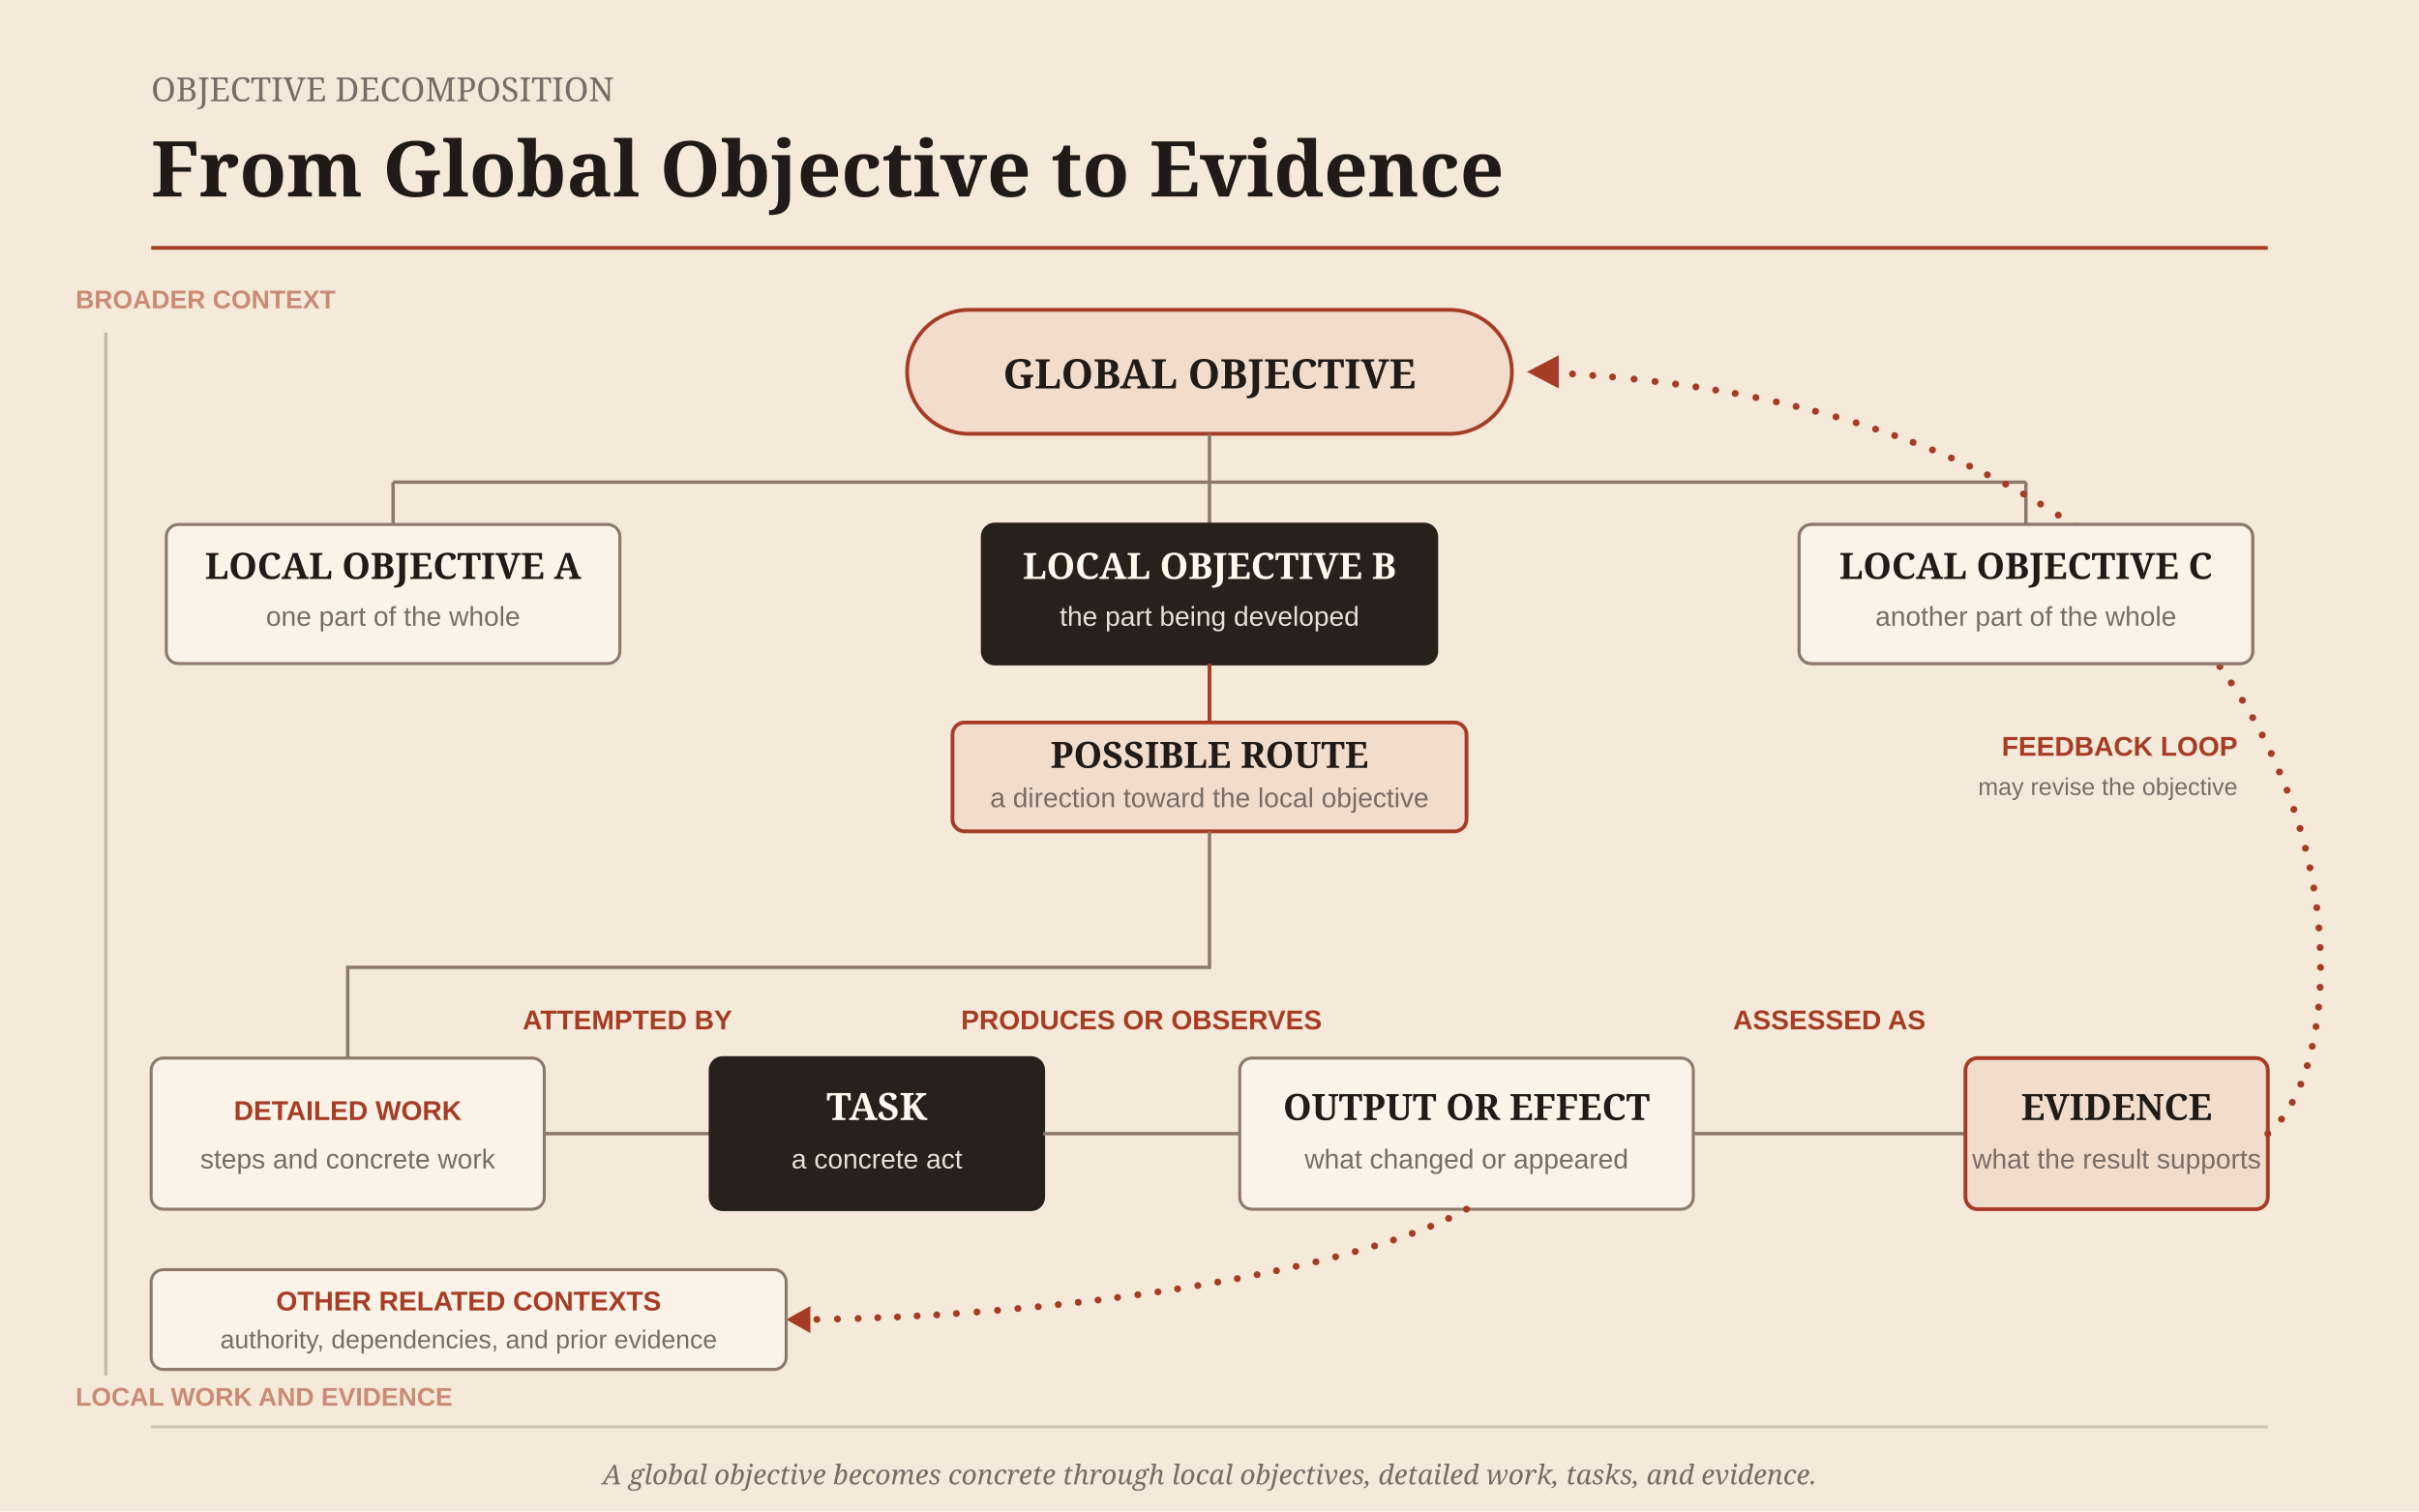
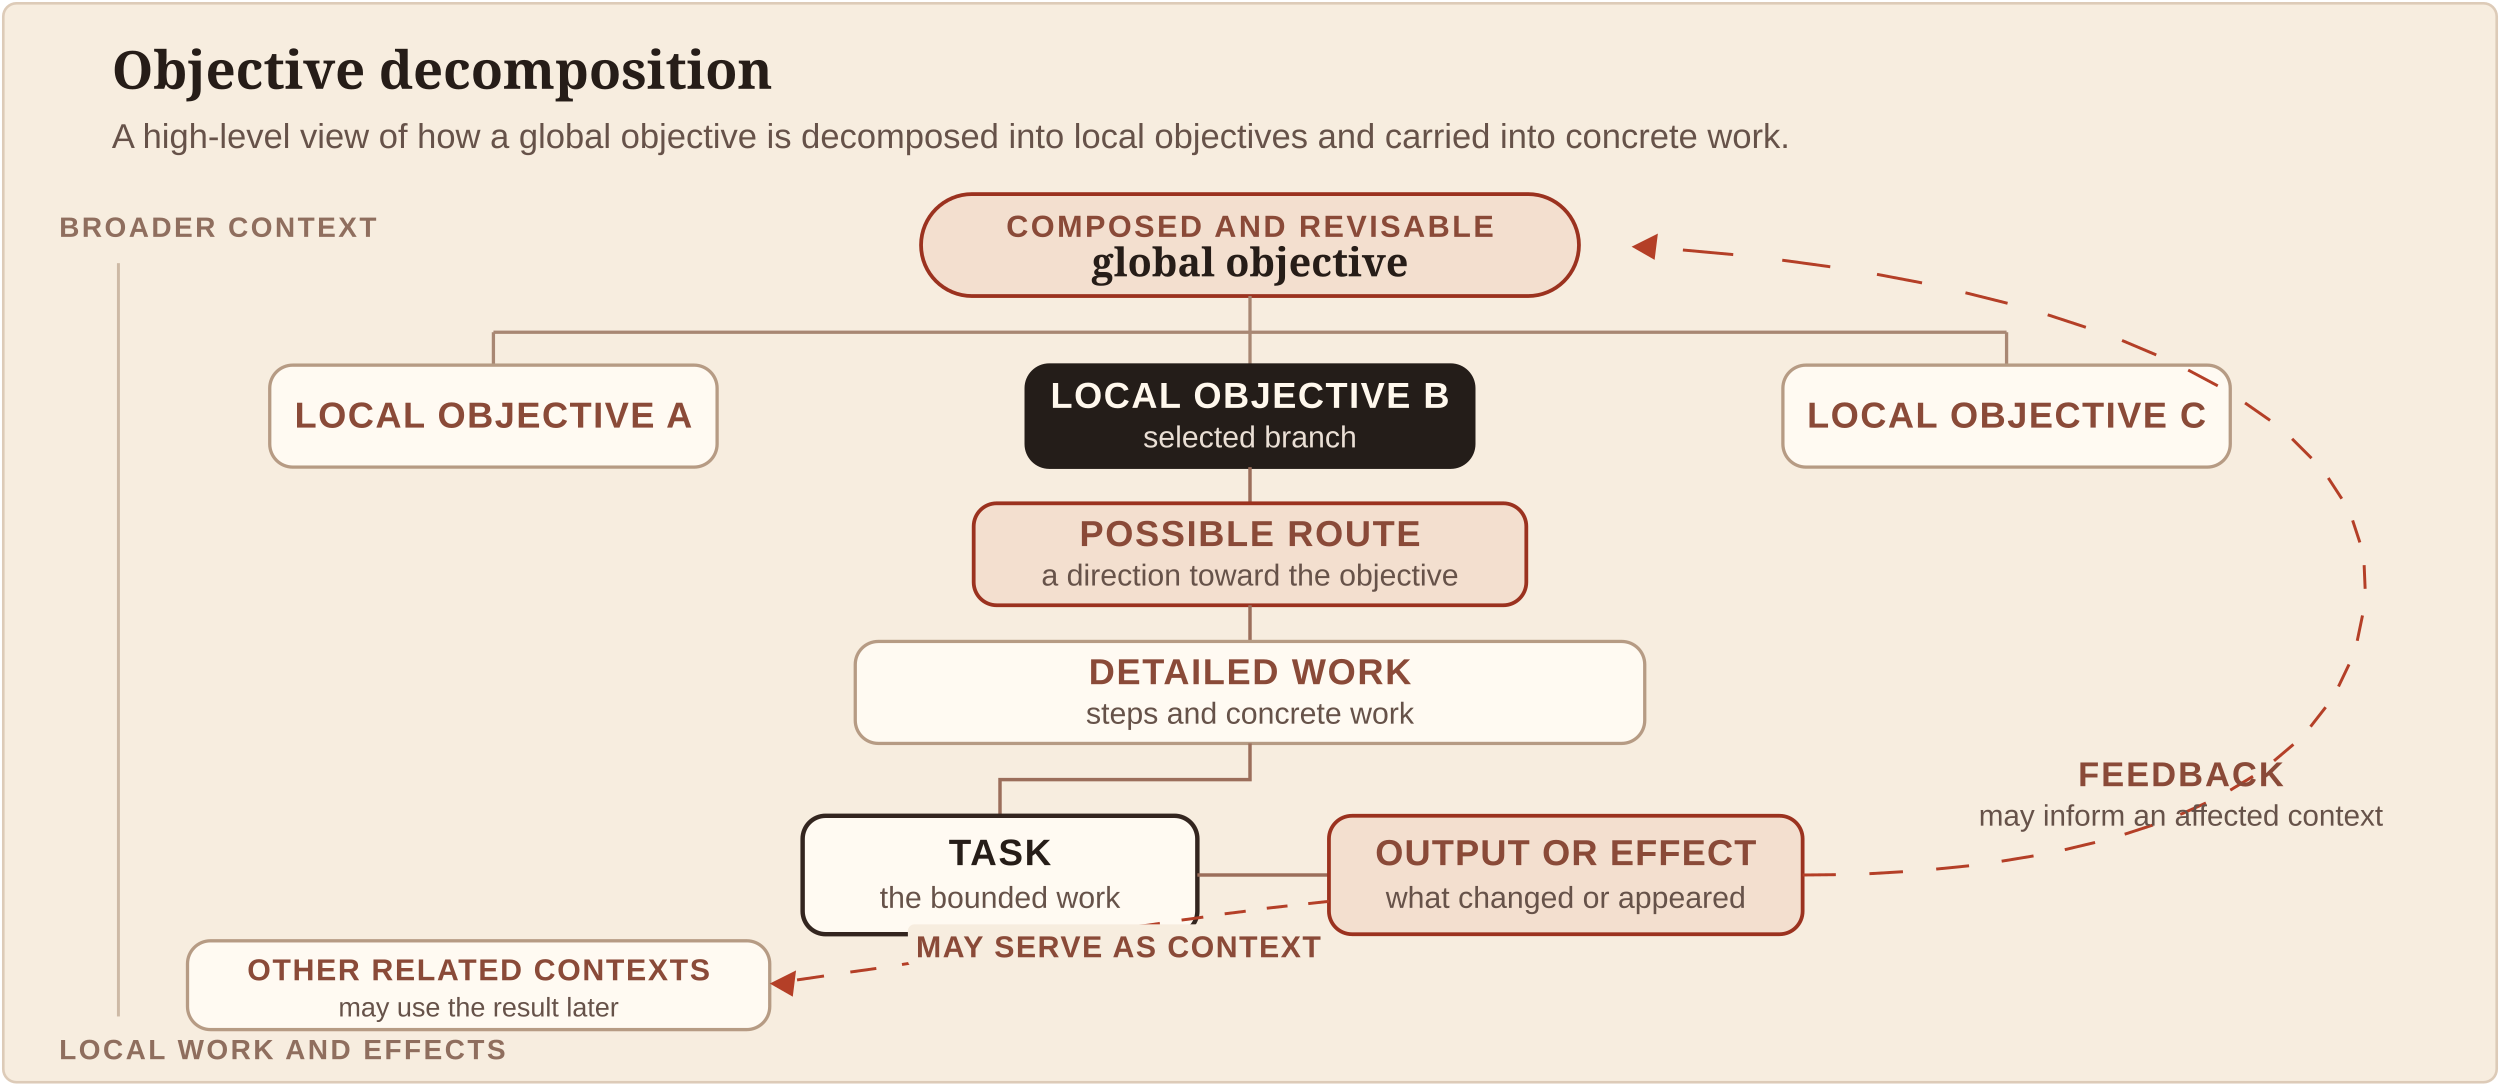
- <svg xmlns="http://www.w3.org/2000/svg" viewBox="0 0 1600 1000" width="1600" height="1000" role="img" aria-labelledby="objective-flow-title objective-flow-desc">
-   <rect width="1600" height="1000" fill="#f5ead9" />
-   <text x="100" y="67" fill="#786d66" font-family="Georgia, serif" font-size="22">OBJECTIVE DECOMPOSITION</text>
-   <text x="100" y="130" fill="#211b17" font-family="Georgia, serif" font-size="51" font-weight="700">From Global Objective to Evidence</text>
-   <path d="M100 164H1500" fill="none" stroke="#a63c25" stroke-width="2.5" />
-   <text x="50" y="204" fill="#a63c25" font-family="Arial, sans-serif" font-size="17" font-weight="700" opacity="0.55">BROADER CONTEXT</text>
-   <path d="M70 220V910" fill="none" stroke="#8d796c" stroke-width="2.25" opacity="0.45" />
-   <text x="50" y="930" fill="#a63c25" font-family="Arial, sans-serif" font-size="17" font-weight="700" opacity="0.55">LOCAL WORK AND EVIDENCE</text>
-   <rect x="600" y="205" width="400" height="82" rx="41" fill="#f2dccb" stroke="#a63c25" stroke-width="2.5" />
-   <text x="800" y="257" text-anchor="middle" fill="#211b17" font-family="Georgia, serif" font-size="27" font-weight="700">GLOBAL OBJECTIVE</text>
-   <path d="M800 287V319M260 319H1340M260 319V347M800 319V347M1340 319V347" fill="none" stroke="#8d796c" stroke-width="2.25" />
-   <rect x="110" y="347" width="300" height="92" rx="8" fill="#fbf3e7" stroke="#8d796c" stroke-width="2" />
-   <text x="260" y="383" text-anchor="middle" fill="#211b17" font-family="Georgia, serif" font-size="24" font-weight="700">LOCAL OBJECTIVE A</text>
-   <text x="260" y="414" text-anchor="middle" fill="#786d66" font-family="Arial, sans-serif" font-size="18">one part of the whole</text>
-   <rect x="650" y="347" width="300" height="92" rx="8" fill="#28201b" stroke="#28201b" stroke-width="2.5" />
-   <text x="800" y="383" text-anchor="middle" fill="#fff8ed" font-family="Georgia, serif" font-size="24" font-weight="700">LOCAL OBJECTIVE B</text>
-   <text x="800" y="414" text-anchor="middle" fill="#eadfd5" font-family="Arial, sans-serif" font-size="18">the part being developed</text>
-   <rect x="1190" y="347" width="300" height="92" rx="8" fill="#fbf3e7" stroke="#8d796c" stroke-width="2" />
-   <text x="1340" y="383" text-anchor="middle" fill="#211b17" font-family="Georgia, serif" font-size="24" font-weight="700">LOCAL OBJECTIVE C</text>
-   <text x="1340" y="414" text-anchor="middle" fill="#786d66" font-family="Arial, sans-serif" font-size="18">another part of the whole</text>
-   <path d="M800 439V478" fill="none" stroke="#a63c25" stroke-width="2.5" />
-   <rect x="630" y="478" width="340" height="72" rx="8" fill="#f2dccb" stroke="#a63c25" stroke-width="2.5" />
-   <text x="800" y="508" text-anchor="middle" fill="#211b17" font-family="Georgia, serif" font-size="24" font-weight="700">POSSIBLE ROUTE</text>
-   <text x="800" y="534" text-anchor="middle" fill="#786d66" font-family="Arial, sans-serif" font-size="18">a direction toward the local objective</text>
-   <path d="M800 550V640H230V700" fill="none" stroke="#8d796c" stroke-width="2.25" />
-   <rect x="100" y="700" width="260" height="100" rx="8" fill="#fbf3e7" stroke="#8d796c" stroke-width="2" />
-   <text x="230" y="741" text-anchor="middle" fill="#a63c25" font-family="Arial, sans-serif" font-size="18" font-weight="700">DETAILED WORK</text>
-   <text x="230" y="773" text-anchor="middle" fill="#786d66" font-family="Arial, sans-serif" font-size="18">steps and concrete work</text>
-   <text x="415" y="681" text-anchor="middle" fill="#a63c25" font-family="Arial, sans-serif" font-size="18" font-weight="700">ATTEMPTED BY</text>
-   <path d="M360 750H470" fill="none" stroke="#8d796c" stroke-width="2.25" />
-   <rect x="470" y="700" width="220" height="100" rx="8" fill="#28201b" stroke="#28201b" stroke-width="2.5" />
-   <text x="580" y="741" text-anchor="middle" fill="#fff8ed" font-family="Georgia, serif" font-size="25" font-weight="700">TASK</text>
-   <text x="580" y="773" text-anchor="middle" fill="#eadfd5" font-family="Arial, sans-serif" font-size="18">a concrete act</text>
-   <text x="755" y="681" text-anchor="middle" fill="#a63c25" font-family="Arial, sans-serif" font-size="18" font-weight="700">PRODUCES OR OBSERVES</text>
-   <path d="M690 750H820" fill="none" stroke="#8d796c" stroke-width="2.25" />
-   <rect x="820" y="700" width="300" height="100" rx="8" fill="#fbf3e7" stroke="#8d796c" stroke-width="2" />
-   <text x="970" y="741" text-anchor="middle" fill="#211b17" font-family="Georgia, serif" font-size="24" font-weight="700">OUTPUT OR EFFECT</text>
-   <text x="970" y="773" text-anchor="middle" fill="#786d66" font-family="Arial, sans-serif" font-size="18">what changed or appeared</text>
-   <text x="1210" y="681" text-anchor="middle" fill="#a63c25" font-family="Arial, sans-serif" font-size="18" font-weight="700">ASSESSED AS</text>
-   <path d="M1120 750H1300" fill="none" stroke="#8d796c" stroke-width="2.25" />
-   <rect x="1300" y="700" width="200" height="100" rx="8" fill="#f2dccb" stroke="#a63c25" stroke-width="2.5" />
-   <text x="1400" y="741" text-anchor="middle" fill="#211b17" font-family="Georgia, serif" font-size="24" font-weight="700">EVIDENCE</text>
-   <text x="1400" y="773" text-anchor="middle" fill="#786d66" font-family="Arial, sans-serif" font-size="18">what the result supports</text>
-   <g fill="#a63c25" aria-label="Dotted connection to other related contexts">
-     <circle cx="970.0" cy="800.0" r="2.3" />
-     <circle cx="958.2" cy="806.1" r="2.3" />
-     <circle cx="946.3" cy="811.3" r="2.3" />
-     <circle cx="934.1" cy="816.0" r="2.3" />
-     <circle cx="921.7" cy="820.4" r="2.3" />
-     <circle cx="909.2" cy="824.3" r="2.3" />
-     <circle cx="896.4" cy="828.0" r="2.3" />
-     <circle cx="883.4" cy="831.5" r="2.3" />
-     <circle cx="870.4" cy="834.8" r="2.3" />
-     <circle cx="857.3" cy="837.8" r="2.3" />
-     <circle cx="844.3" cy="840.7" r="2.3" />
-     <circle cx="831.5" cy="843.3" r="2.3" />
-     <circle cx="818.4" cy="845.9" r="2.3" />
-     <circle cx="805.5" cy="848.2" r="2.3" />
-     <circle cx="792.3" cy="850.5" r="2.3" />
-     <circle cx="778.9" cy="852.7" r="2.3" />
-     <circle cx="765.9" cy="854.7" r="2.3" />
-     <circle cx="752.6" cy="856.6" r="2.3" />
-     <circle cx="739.2" cy="858.4" r="2.3" />
-     <circle cx="726.3" cy="860.1" r="2.3" />
-     <circle cx="713.2" cy="861.6" r="2.3" />
-     <circle cx="700.0" cy="863.1" r="2.3" />
-     <circle cx="686.7" cy="864.5" r="2.3" />
-     <circle cx="673.3" cy="865.7" r="2.3" />
-     <circle cx="659.8" cy="866.9" r="2.3" />
-     <circle cx="646.2" cy="868.0" r="2.3" />
-     <circle cx="632.6" cy="869.0" r="2.3" />
-     <circle cx="619.6" cy="869.9" r="2.3" />
-     <circle cx="606.6" cy="870.6" r="2.3" />
-     <circle cx="593.6" cy="871.3" r="2.3" />
-     <circle cx="580.6" cy="871.8" r="2.3" />
-     <circle cx="567.6" cy="872.3" r="2.3" />
-     <circle cx="553.9" cy="872.6" r="2.3" />
-     <circle cx="540.3" cy="872.9" r="2.3" />
-     <circle cx="526.8" cy="873.0" r="2.3" />
-   </g>
-   <path d="M520 873L536 864L536 882Z" fill="#a63c25" />
-   <rect x="100" y="840" width="420" height="66" rx="8" fill="#fbf3e7" stroke="#8d796c" stroke-width="2" />
-   <text x="310" y="867" text-anchor="middle" fill="#a63c25" font-family="Arial, sans-serif" font-size="18" font-weight="700">OTHER RELATED CONTEXTS</text>
-   <text x="310" y="892" text-anchor="middle" fill="#786d66" font-family="Arial, sans-serif" font-size="17">authority, dependencies, and prior evidence</text>
-   <g fill="#a63c25" aria-label="Dotted feedback loop">
-     <circle cx="1500.0" cy="750.0" r="2.3" />
-     <circle cx="1509.1" cy="740.4" r="2.3" />
-     <circle cx="1516.2" cy="729.3" r="2.3" />
-     <circle cx="1521.8" cy="717.3" r="2.3" />
-     <circle cx="1526.1" cy="705.0" r="2.3" />
-     <circle cx="1529.4" cy="692.2" r="2.3" />
-     <circle cx="1531.9" cy="679.2" r="2.3" />
-     <circle cx="1533.6" cy="666.3" r="2.3" />
-     <circle cx="1534.6" cy="653.2" r="2.3" />
-     <circle cx="1534.9" cy="640.0" r="2.3" />
-     <circle cx="1534.6" cy="626.9" r="2.3" />
-     <circle cx="1533.8" cy="613.9" r="2.3" />
-     <circle cx="1532.4" cy="600.5" r="2.3" />
-     <circle cx="1530.4" cy="587.5" r="2.3" />
-     <circle cx="1527.9" cy="574.1" r="2.3" />
-     <circle cx="1524.9" cy="561.2" r="2.3" />
-     <circle cx="1521.3" cy="548.1" r="2.3" />
-     <circle cx="1517.2" cy="535.5" r="2.3" />
-     <circle cx="1512.7" cy="522.8" r="2.3" />
-     <circle cx="1507.7" cy="510.7" r="2.3" />
-     <circle cx="1502.3" cy="498.5" r="2.3" />
-     <circle cx="1496.3" cy="486.3" r="2.3" />
-     <circle cx="1490.0" cy="474.8" r="2.3" />
-     <circle cx="1483.2" cy="463.3" r="2.3" />
-     <circle cx="1475.8" cy="451.8" r="2.3" />
-     <circle cx="1468.3" cy="441.0" r="2.3" />
-     <circle cx="1460.3" cy="430.4" r="2.3" />
-     <circle cx="1451.7" cy="419.8" r="2.3" />
-     <circle cx="1443.1" cy="409.9" r="2.3" />
-     <circle cx="1434.0" cy="400.2" r="2.3" />
-     <circle cx="1424.4" cy="390.6" r="2.3" />
-     <circle cx="1414.8" cy="381.7" r="2.3" />
-     <circle cx="1404.8" cy="372.9" r="2.3" />
-     <circle cx="1394.3" cy="364.4" r="2.3" />
-     <circle cx="1383.3" cy="356.0" r="2.3" />
-     <circle cx="1372.6" cy="348.3" r="2.3" />
-     <circle cx="1361.4" cy="340.8" r="2.3" />
-     <circle cx="1349.7" cy="333.5" r="2.3" />
-     <circle cx="1338.4" cy="326.8" r="2.3" />
-     <circle cx="1326.6" cy="320.3" r="2.3" />
-     <circle cx="1314.5" cy="314.1" r="2.3" />
-     <circle cx="1302.8" cy="308.4" r="2.3" />
-     <circle cx="1290.7" cy="303.0" r="2.3" />
-     <circle cx="1278.2" cy="297.7" r="2.3" />
-     <circle cx="1265.4" cy="292.7" r="2.3" />
-     <circle cx="1253.2" cy="288.2" r="2.3" />
-     <circle cx="1240.6" cy="283.9" r="2.3" />
-     <circle cx="1227.7" cy="279.7" r="2.3" />
-     <circle cx="1214.4" cy="275.8" r="2.3" />
-     <circle cx="1200.8" cy="272.1" r="2.3" />
-     <circle cx="1188.0" cy="268.9" r="2.3" />
-     <circle cx="1174.9" cy="265.9" r="2.3" />
-     <circle cx="1161.4" cy="263.0" r="2.3" />
-     <circle cx="1147.7" cy="260.3" r="2.3" />
-     <circle cx="1134.8" cy="258.1" r="2.3" />
-     <circle cx="1121.7" cy="256.0" r="2.3" />
-     <circle cx="1108.3" cy="254.1" r="2.3" />
-     <circle cx="1094.7" cy="252.4" r="2.3" />
-     <circle cx="1080.8" cy="250.8" r="2.3" />
-     <circle cx="1066.6" cy="249.4" r="2.3" />
-     <circle cx="1053.5" cy="248.4" r="2.3" />
-     <circle cx="1040.1" cy="247.4" r="2.3" />
-   </g>
-   <path d="M1010 246L1031 235L1031 257Z" fill="#a63c25" />
-   <rect x="1190" y="347" width="300" height="92" rx="8" fill="#fbf3e7" stroke="#8d796c" stroke-width="2" aria-hidden="true" />
-   <text x="1340" y="383" text-anchor="middle" fill="#211b17" font-family="Georgia, serif" font-size="24" font-weight="700" aria-hidden="true">LOCAL OBJECTIVE C</text>
-   <text x="1340" y="414" text-anchor="middle" fill="#786d66" font-family="Arial, sans-serif" font-size="18" aria-hidden="true">another part of the whole</text>
-   <text x="1480" y="500" text-anchor="end" fill="#a63c25" font-family="Arial, sans-serif" font-size="18" font-weight="700">FEEDBACK LOOP</text>
-   <text x="1480" y="526" text-anchor="end" fill="#786d66" font-family="Arial, sans-serif" font-size="16">may revise the objective</text>
-   <path d="M100 944H1500" fill="none" stroke="#8d796c" stroke-width="2" opacity="0.35" />
-   <text x="800" y="982" text-anchor="middle" fill="#786d66" font-family="Georgia, serif" font-size="18" font-style="italic">A global objective becomes concrete through local objectives, detailed work, tasks, and evidence.</text>
+ <svg xmlns="http://www.w3.org/2000/svg" viewBox="0 0 760 330" width="760" height="330" role="img" aria-labelledby="objective-decomposition-title objective-decomposition-desc">
+   <defs>
+     <marker id="accent-arrow" viewBox="0 0 10 10" refX="9" refY="5" markerWidth="5.5" markerHeight="5.5" orient="auto">
+       <path d="M0 0L10 5L0 10z" fill="#b43f27" />
+     </marker>
+   </defs>
+   <rect x="1" y="1" width="758" height="328" rx="4" fill="#f7eddf" stroke="#ddcbb8" stroke-width="0.8" />
+   <text x="34" y="27" fill="#261d18" font-family="Georgia, serif" font-size="16" font-weight="700">Objective decomposition</text>
+   <text x="34" y="45" fill="#665249" font-family="Arial, sans-serif" font-size="10.5">A high-level view of how a global objective is decomposed into local objectives and carried into concrete work.</text>
+   <text x="18" y="72" fill="#8f6e5e" font-family="Arial, sans-serif" font-size="8.5" font-weight="700" letter-spacing="0.75">BROADER CONTEXT</text>
+   <path d="M36 80V309" fill="none" stroke="#cdb9a5" stroke-width="0.9" />
+   <text x="18" y="322" fill="#8f6e5e" font-family="Arial, sans-serif" font-size="8.5" font-weight="700" letter-spacing="0.75">LOCAL WORK AND EFFECTS</text>
+   <rect x="280" y="59" width="200" height="31" rx="15.5" fill="#f3dfcf" stroke="#9b321f" stroke-width="1.15" />
+   <text x="380" y="72" text-anchor="middle" fill="#8a4a38" font-family="Arial, sans-serif" font-size="9.3" font-weight="700" letter-spacing="0.75">COMPOSED AND REVISABLE</text>
+   <text x="380" y="84" text-anchor="middle" fill="#261d18" font-family="Georgia, serif" font-size="12" font-weight="700">global objective</text>
+   <path d="M380 90V101M150 101H610M150 101V111M380 101V111M610 101V111" fill="none" stroke="#a88773" stroke-width="1" />
+   <rect x="82" y="111" width="136" height="31" rx="7" fill="#fffaf2" stroke="#b69b84" stroke-width="1" />
+   <text x="150" y="130" text-anchor="middle" fill="#8a4a38" font-family="Arial, sans-serif" font-size="11" font-weight="700" letter-spacing="0.45">LOCAL OBJECTIVE A</text>
+   <rect x="312" y="111" width="136" height="31" rx="7" fill="#241d19" stroke="#241d19" stroke-width="1.1" />
+   <text x="380" y="124" text-anchor="middle" fill="#fff8ed" font-family="Arial, sans-serif" font-size="11" font-weight="700" letter-spacing="0.45">LOCAL OBJECTIVE B</text>
+   <text x="380" y="136" text-anchor="middle" fill="#eadfd5" font-family="Arial, sans-serif" font-size="9.2">selected branch</text>
+   <rect x="542" y="111" width="136" height="31" rx="7" fill="#fffaf2" stroke="#b69b84" stroke-width="1" />
+   <text x="610" y="130" text-anchor="middle" fill="#8a4a38" font-family="Arial, sans-serif" font-size="11" font-weight="700" letter-spacing="0.45">LOCAL OBJECTIVE C</text>
+   <path d="M380 142V153" fill="none" stroke="#9b6e5b" stroke-width="1.05" />
+   <rect x="296" y="153" width="168" height="31" rx="7" fill="#f3dfcf" stroke="#9b321f" stroke-width="1.15" />
+   <text x="380" y="166" text-anchor="middle" fill="#8a4a38" font-family="Arial, sans-serif" font-size="11" font-weight="700" letter-spacing="0.5">POSSIBLE ROUTE</text>
+   <text x="380" y="178" text-anchor="middle" fill="#665249" font-family="Arial, sans-serif" font-size="9.2">a direction toward the objective</text>
+   <path d="M380 184V195" fill="none" stroke="#9b6e5b" stroke-width="1.05" />
+   <rect x="260" y="195" width="240" height="31" rx="7" fill="#fffaf2" stroke="#b69b84" stroke-width="1" />
+   <text x="380" y="208" text-anchor="middle" fill="#8a4a38" font-family="Arial, sans-serif" font-size="11" font-weight="700" letter-spacing="0.5">DETAILED WORK</text>
+   <text x="380" y="220" text-anchor="middle" fill="#665249" font-family="Arial, sans-serif" font-size="9.2">steps and concrete work</text>
+   <path d="M380 226V237H304V248" fill="none" stroke="#9b6e5b" stroke-width="1.05" />
+   <rect x="244" y="248" width="120" height="36" rx="7" fill="#fffaf2" stroke="#33251f" stroke-width="1.35" />
+   <text x="304" y="263" text-anchor="middle" fill="#261d18" font-family="Arial, sans-serif" font-size="11.2" font-weight="700" letter-spacing="0.5">TASK</text>
+   <text x="304" y="276" text-anchor="middle" fill="#665249" font-family="Arial, sans-serif" font-size="9.2">the bounded work</text>
+   <path d="M364 266H404" fill="none" stroke="#9b6e5b" stroke-width="1.05" />
+   <rect x="404" y="248" width="144" height="36" rx="7" fill="#f3dfcf" stroke="#9b321f" stroke-width="1.15" />
+   <text x="476" y="263" text-anchor="middle" fill="#8a4a38" font-family="Arial, sans-serif" font-size="11" font-weight="700" letter-spacing="0.35">OUTPUT OR EFFECT</text>
+   <text x="476" y="276" text-anchor="middle" fill="#665249" font-family="Arial, sans-serif" font-size="9.2">what changed or appeared</text>
+   <rect x="57" y="286" width="177" height="27" rx="7" fill="#fffaf2" stroke="#b69b84" stroke-width="1" />
+   <text x="145.5" y="298" text-anchor="middle" fill="#8a4a38" font-family="Arial, sans-serif" font-size="9.2" font-weight="700" letter-spacing="0.5">OTHER RELATED CONTEXTS</text>
+   <text x="145.5" y="309" text-anchor="middle" fill="#665249" font-family="Arial, sans-serif" font-size="8.2">may use the result later</text>
+   <path d="M404.0 274.0L397.7 274.7M391.4 275.4L385.1 276.1M378.7 277.0L372.3 277.8M365.8 278.8L359.2 279.7M352.6 280.7L345.9 281.7M339.1 282.8L332.3 283.9M325.4 285.0L318.4 286.1M311.3 287.3L304.0 288.5M296.7 289.6L289.3 290.8M281.8 292.0L274.2 293.2M266.4 294.4L258.5 295.5M250.5 296.7L242.3 297.9" fill="none" stroke="#b43f27" stroke-width="0.9" />
+   <path d="M234 299L242 295L241 303Z" fill="#b43f27" />
+   <rect x="276" y="281" width="128" height="13" rx="2" fill="#f7eddf" />
+   <text x="340" y="291" text-anchor="middle" fill="#8a4a38" font-family="Arial, sans-serif" font-size="9.2" font-weight="700" letter-spacing="0.45">MAY SERVE AS CONTEXT</text>
+   <path d="M548.0 266.0L558.1 265.9M568.3 265.6L578.5 265.0M588.6 264.2L598.6 263.2M608.5 261.8L618.2 260.2M627.7 258.3L636.9 256.1M645.9 253.6L654.5 250.8M662.8 247.6L670.6 244.1M678.0 240.2L684.9 236.0M691.3 231.3L697.2 226.3M702.4 220.9L707.0 215.0M710.9 208.7L714.1 202.0M716.6 194.8L718.2 187.1M719.0 179.0L718.7 171.8M717.4 164.9L715.2 158.2M711.9 151.6L707.8 145.3M702.7 139.3L696.8 133.4M690.1 127.8L682.5 122.5M674.2 117.3L665.2 112.5M655.5 107.9L645.1 103.5M634.1 99.5L622.5 95.7M610.3 92.2L597.5 89.0M584.3 86.0L570.6 83.4M556.4 81.1L541.8 79.1M526.9 77.4L511.6 76.0" fill="none" stroke="#b43f27" stroke-width="0.9" />
+   <path d="M496 75L504 71L503 79Z" fill="#b43f27" />
+   <text x="663" y="239" text-anchor="middle" fill="#8a4a38" font-family="Arial, sans-serif" font-size="10.5" font-weight="700" letter-spacing="0.6">FEEDBACK</text>
+   <text x="663" y="251" text-anchor="middle" fill="#665249" font-family="Arial, sans-serif" font-size="9">may inform an affected context</text>
</svg>
